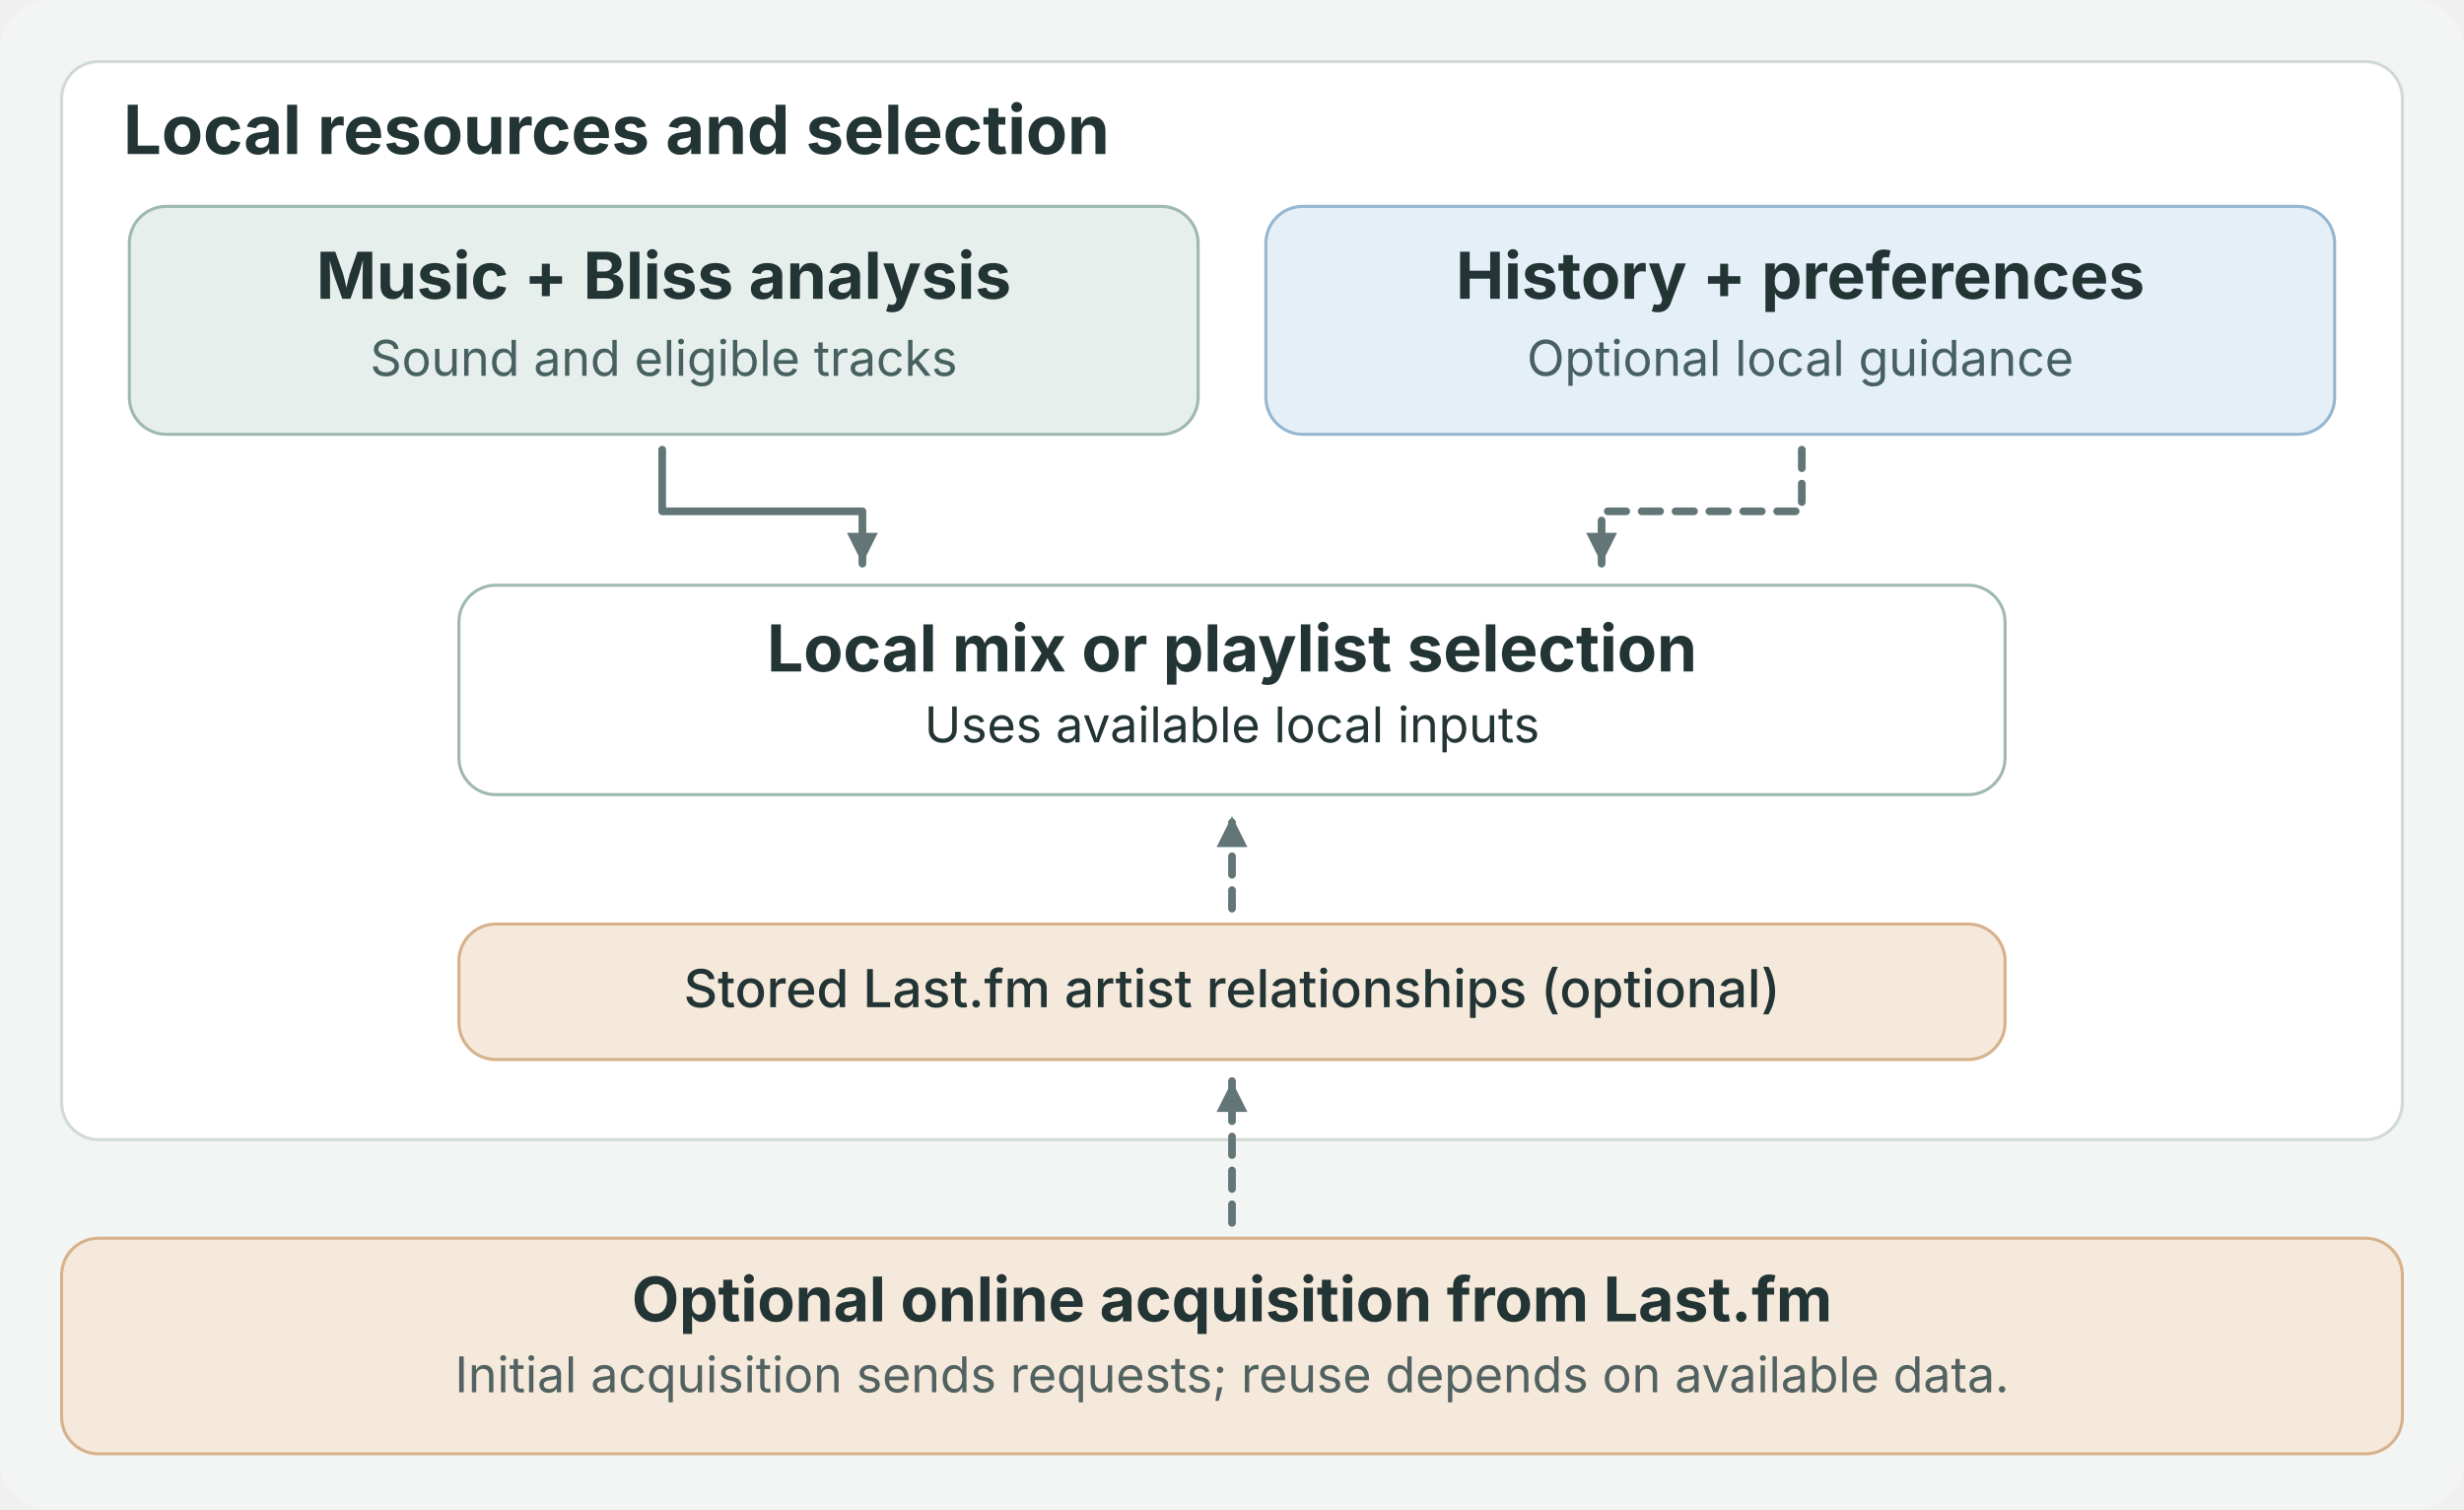
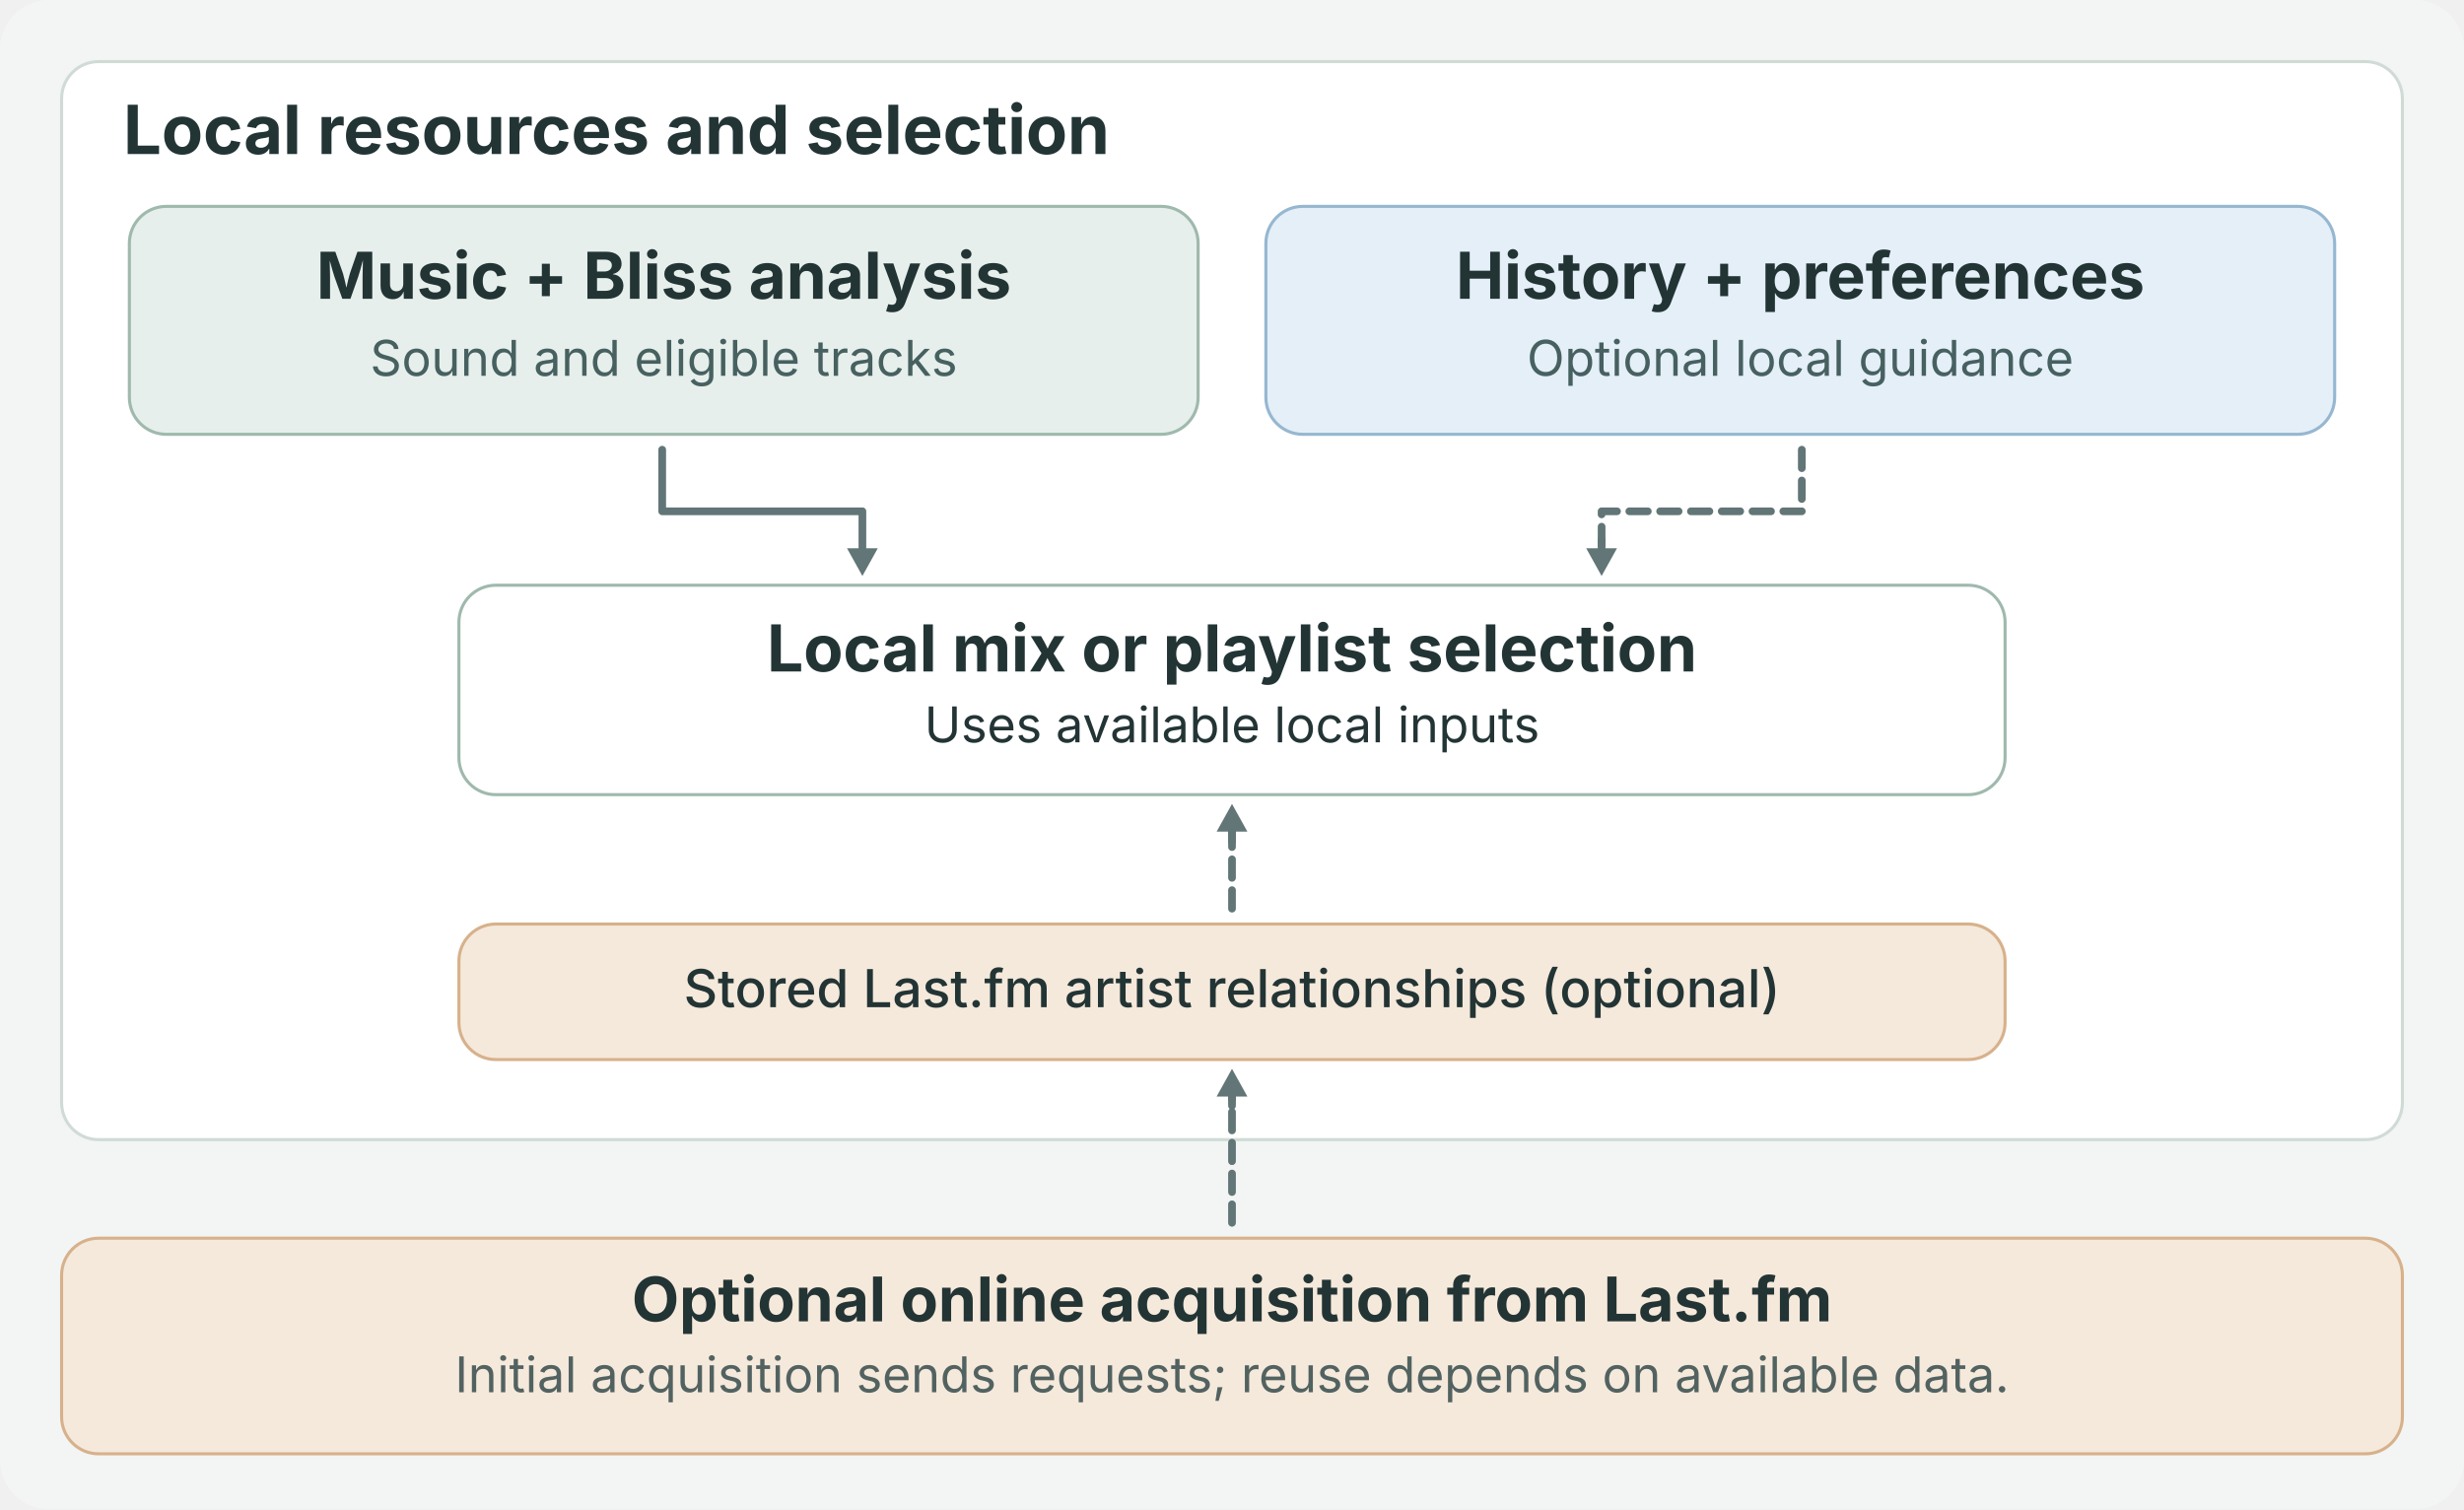
<svg xmlns="http://www.w3.org/2000/svg" width="800" height="490" viewBox="0 0 800 490" role="img" aria-labelledby="title description">
-   <defs>
-     <marker id="arrow" markerUnits="userSpaceOnUse" markerWidth="12" markerHeight="12" refX="10" refY="5" orient="auto" viewBox="0 0 12 10" overflow="visible">
-       <path d="M0 0 L10 5 L0 10 Z" fill="#627577" />
-     </marker>
-   </defs>
  <rect width="800" height="490" rx="16" fill="#f3f5f4" />
  <g font-family="system-ui, -apple-system, Segoe UI, sans-serif" fill="#233435">
    <rect x="20" y="20" width="760" height="350" rx="12" fill="#fff" stroke="#d0dbd6" />
    <text x="40" y="50" font-size="22" text-anchor="start" font-weight="650" fill="#233435">Local resources and selection</text>
-     <path class="connector" d="M215 146 V166 H280 V183" fill="none" stroke="#627577" stroke-width="2.5" stroke-linejoin="round" stroke-linecap="round" marker-end="url(#arrow)" />
-     <path class="connector" d="M585 146 V166 H520 V183" fill="none" stroke="#627577" stroke-width="2.5" stroke-linejoin="round" stroke-linecap="round" stroke-dasharray="6 5" marker-end="url(#arrow)" />
-     <path class="connector" d="M400 295 V265" fill="none" stroke="#627577" stroke-width="2.5" stroke-linejoin="round" stroke-linecap="round" stroke-dasharray="6 5" marker-end="url(#arrow)" />
-     <path class="connector" d="M400 397 V351" fill="none" stroke="#627577" stroke-width="2.5" stroke-linejoin="round" stroke-linecap="round" stroke-dasharray="6 5" marker-end="url(#arrow)" />
+     <g class="connector">
+       <path d="M215 146 V166 H280 V179" fill="none" stroke="#627577" stroke-width="2.5" stroke-linecap="round" stroke-linejoin="round" />
+       <path d="M275 178 L280 187 L285 178 Z" fill="#627577" />
+     </g>
+     <g class="connector">
+       <path d="M585 146 V166 H520 V179" fill="none" stroke="#627577" stroke-width="2.5" stroke-linecap="round" stroke-linejoin="round" stroke-dasharray="6 4" />
+       <path d="M520 175 L520 179" fill="none" stroke="#627577" stroke-width="2.5" stroke-linecap="round" />
+       <path d="M515 178 L520 187 L525 178 Z" fill="#627577" />
+     </g>
+     <g class="connector">
+       <path d="M400 295 V269" fill="none" stroke="#627577" stroke-width="2.5" stroke-linecap="round" stroke-linejoin="round" stroke-dasharray="6 4" />
+       <path d="M400 273 L400 269" fill="none" stroke="#627577" stroke-width="2.5" stroke-linecap="round" />
+       <path d="M405 270 L400 261 L395 270 Z" fill="#627577" />
+     </g>
+     <g class="connector">
+       <path d="M400 397 V355" fill="none" stroke="#627577" stroke-width="2.5" stroke-linecap="round" stroke-linejoin="round" stroke-dasharray="6 4" />
+       <path d="M400 359 L400 355" fill="none" stroke="#627577" stroke-width="2.5" stroke-linecap="round" />
+       <path d="M405 356 L400 347 L395 356 Z" fill="#627577" />
+     </g>
    <rect x="42" y="67" width="347" height="74" rx="12" fill="#e6efeb" stroke="#9fb9ad" />
    <text x="215.5" y="97" font-size="21" text-anchor="middle" font-weight="650" fill="#233435">Music + Bliss analysis</text>
    <text x="215.5" y="122" font-size="16" text-anchor="middle" font-weight="400" fill="#476060">Sound and eligible tracks</text>
    <rect x="411" y="67" width="347" height="74" rx="12" fill="#e4eff8" stroke="#96b7d0" />
    <text x="584.5" y="97" font-size="21" text-anchor="middle" font-weight="650" fill="#233435">History + preferences</text>
    <text x="584.5" y="122" font-size="16" text-anchor="middle" font-weight="400" fill="#476060">Optional local guidance</text>
    <rect x="149" y="190" width="502" height="68" rx="12" fill="#fff" stroke="#9fb9ad" />
    <text x="400" y="218" font-size="21" text-anchor="middle" font-weight="650" fill="#233435">Local mix or playlist selection</text>
    <text x="400" y="241" font-size="16" text-anchor="middle" font-weight="400" fill="#233435">Uses available local inputs</text>
    <rect x="149" y="300" width="502" height="44" rx="12" fill="#f5e9db" stroke="#d7b18b" />
    <text x="400" y="327" font-size="17" text-anchor="middle" font-weight="550" fill="#233435">Stored Last.fm artist relationships (optional)</text>
    <rect x="20" y="402" width="760" height="70" rx="12" fill="#f5e9db" stroke="#d7b18b" />
    <text x="400" y="429" font-size="20" text-anchor="middle" font-weight="650" fill="#233435">Optional online acquisition from Last.fm</text>
    <text x="400" y="452" font-size="16" text-anchor="middle" font-weight="400" fill="#526261">Initial acquisition sends requests; reuse depends on available data.</text>
  </g>
</svg>
